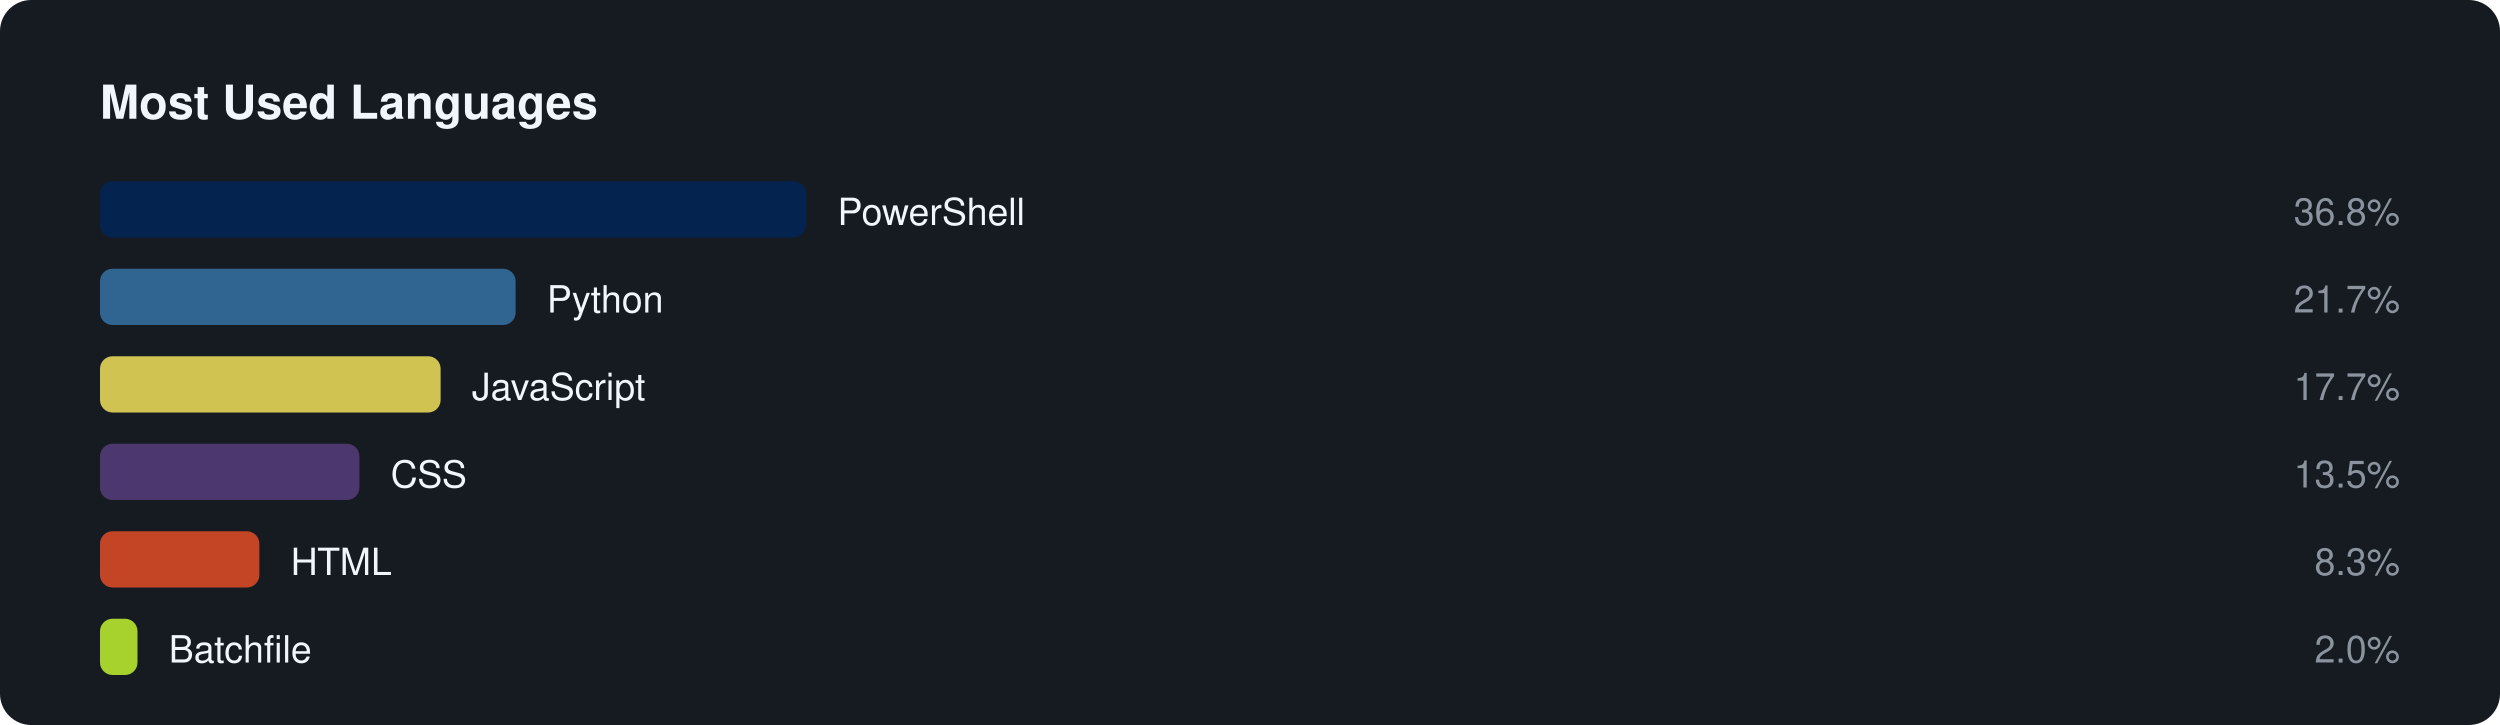
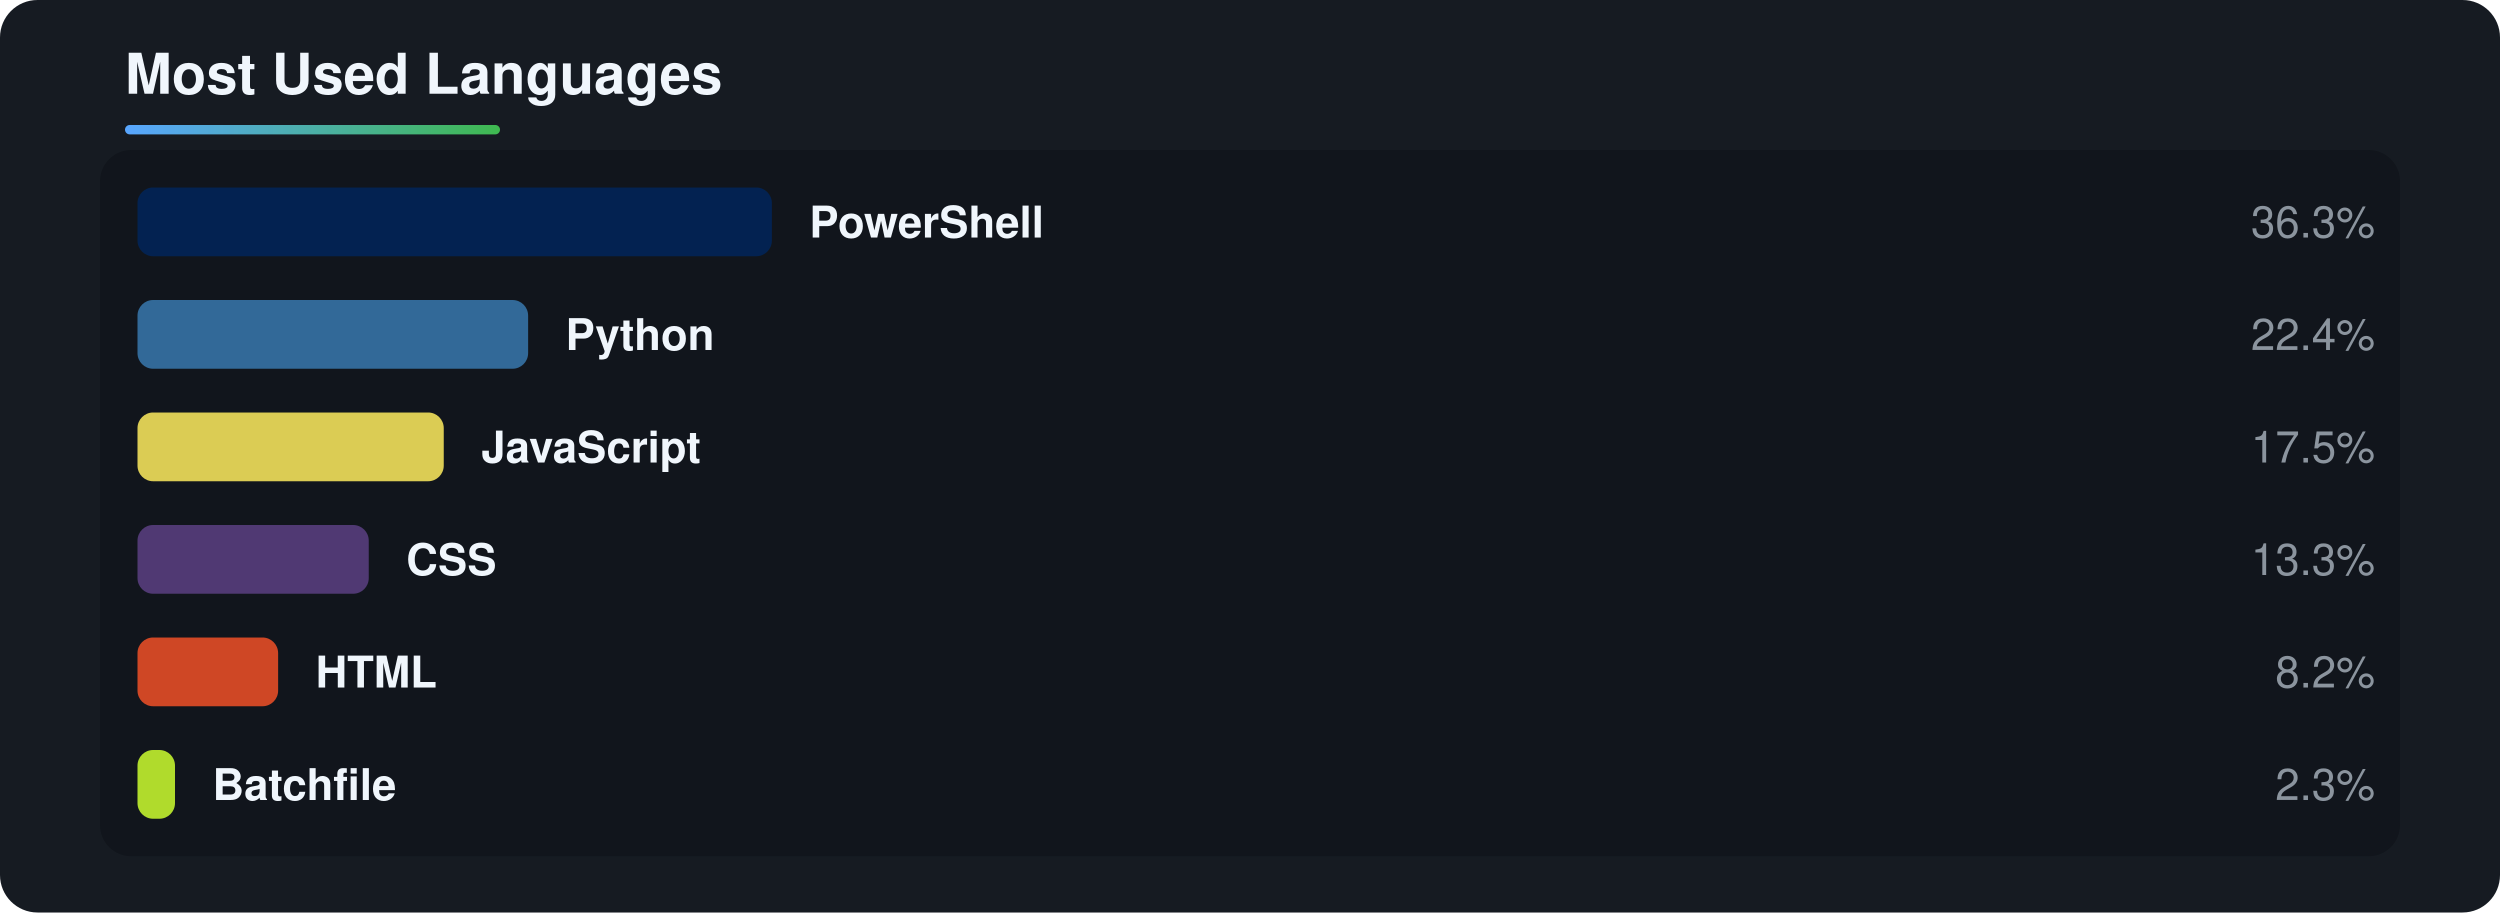
- <svg xmlns="http://www.w3.org/2000/svg" width="800" height="232" viewBox="0 0 800 232">
+ <svg xmlns="http://www.w3.org/2000/svg" width="800" height="292" viewBox="0 0 800 292">
  <defs>
-     <filter id="sh" x="-4%" y="-4%" width="108%" height="108%">
-       <feDropShadow dx="0" dy="1" stdDeviation="3" flood-color="#000" flood-opacity="0.25" />
+     <linearGradient id="accent-grad" x1="0%" y1="0%" x2="100%" y2="0%">
+       <stop offset="0%" style="stop-color:#58a6ff;stop-opacity:1" />
+       <stop offset="100%" style="stop-color:#3fb950;stop-opacity:1" />
+     </linearGradient>
+     <filter id="sh" x="-2%" y="-2%" width="104%" height="104%">
+       <feDropShadow dx="0" dy="2" stdDeviation="6" flood-color="#000" flood-opacity="0.35" />
    </filter>
  </defs>
-   <rect width="800" height="232" rx="10" fill="#161b22" />
-   <text x="32" y="38" fill="#f0f6fc" font-size="15" font-family="-apple-system,BlinkMacSystemFont,Segoe UI,Helvetica,Arial,sans-serif" font-weight="bold" text-anchor="start">Most Used Languages</text>
-   <rect x="32" y="58" width="226" height="18" rx="4" fill="#012456" opacity="0.85" />
-   <text x="268" y="72" fill="#f0f6fc" font-size="12" font-family="-apple-system,BlinkMacSystemFont,Segoe UI,Helvetica,Arial,sans-serif" font-weight="normal" text-anchor="start">PowerShell</text>
-   <text x="768" y="72" fill="#8b949e" font-size="12" font-family="-apple-system,BlinkMacSystemFont,Segoe UI,Helvetica,Arial,sans-serif" font-weight="normal" text-anchor="end">36.8%</text>
-   <rect x="32" y="86" width="133" height="18" rx="4" fill="#3572A5" opacity="0.85" />
-   <text x="175" y="100" fill="#f0f6fc" font-size="12" font-family="-apple-system,BlinkMacSystemFont,Segoe UI,Helvetica,Arial,sans-serif" font-weight="normal" text-anchor="start">Python</text>
-   <text x="768" y="100" fill="#8b949e" font-size="12" font-family="-apple-system,BlinkMacSystemFont,Segoe UI,Helvetica,Arial,sans-serif" font-weight="normal" text-anchor="end">21.7%</text>
-   <rect x="32" y="114" width="109" height="18" rx="4" fill="#f1e05a" opacity="0.85" />
-   <text x="151" y="128" fill="#f0f6fc" font-size="12" font-family="-apple-system,BlinkMacSystemFont,Segoe UI,Helvetica,Arial,sans-serif" font-weight="normal" text-anchor="start">JavaScript</text>
-   <text x="768" y="128" fill="#8b949e" font-size="12" font-family="-apple-system,BlinkMacSystemFont,Segoe UI,Helvetica,Arial,sans-serif" font-weight="normal" text-anchor="end">17.7%</text>
-   <rect x="32" y="142" width="83" height="18" rx="4" fill="#563d7c" opacity="0.85" />
-   <text x="125" y="156" fill="#f0f6fc" font-size="12" font-family="-apple-system,BlinkMacSystemFont,Segoe UI,Helvetica,Arial,sans-serif" font-weight="normal" text-anchor="start">CSS</text>
-   <text x="768" y="156" fill="#8b949e" font-size="12" font-family="-apple-system,BlinkMacSystemFont,Segoe UI,Helvetica,Arial,sans-serif" font-weight="normal" text-anchor="end">13.5%</text>
-   <rect x="32" y="170" width="51" height="18" rx="4" fill="#e34c26" opacity="0.85" />
-   <text x="93" y="184" fill="#f0f6fc" font-size="12" font-family="-apple-system,BlinkMacSystemFont,Segoe UI,Helvetica,Arial,sans-serif" font-weight="normal" text-anchor="start">HTML</text>
-   <text x="768" y="184" fill="#8b949e" font-size="12" font-family="-apple-system,BlinkMacSystemFont,Segoe UI,Helvetica,Arial,sans-serif" font-weight="normal" text-anchor="end">8.3%</text>
-   <rect x="32" y="198" width="12" height="18" rx="4" fill="#C1F12E" opacity="0.85" />
-   <text x="54" y="212" fill="#f0f6fc" font-size="12" font-family="-apple-system,BlinkMacSystemFont,Segoe UI,Helvetica,Arial,sans-serif" font-weight="normal" text-anchor="start">Batchfile</text>
-   <text x="768" y="212" fill="#8b949e" font-size="12" font-family="-apple-system,BlinkMacSystemFont,Segoe UI,Helvetica,Arial,sans-serif" font-weight="normal" text-anchor="end">2.0%</text>
+   <rect width="800" height="292" rx="12" fill="#161b22" />
+   <text x="40" y="30" fill="#f0f6fc" font-size="18" font-weight="700" font-family="-apple-system,BlinkMacSystemFont,Segoe UI,Helvetica,Arial,sans-serif">Most Used Languages</text>
+   <rect x="40" y="40" width="120" height="3" rx="1.5" fill="url(#accent-grad)" />
+   <rect x="32" y="48" width="736" height="226" rx="10" fill="#0d1117" opacity="0.6" />
+   <rect x="44" y="60" width="203" height="22" rx="5" fill="#012456" opacity="0.9" />
+   <text x="259" y="76" fill="#f0f6fc" font-size="14" font-weight="bold" font-family="-apple-system,BlinkMacSystemFont,Segoe UI,Helvetica,Arial,sans-serif" text-anchor="start">PowerShell</text>
+   <text x="760" y="76" fill="#8b949e" font-size="14" font-weight="normal" font-family="-apple-system,BlinkMacSystemFont,Segoe UI,Helvetica,Arial,sans-serif" text-anchor="end">36.3%</text>
+   <rect x="44" y="96" width="125" height="22" rx="5" fill="#3572A5" opacity="0.9" />
+   <text x="181" y="112" fill="#f0f6fc" font-size="14" font-weight="bold" font-family="-apple-system,BlinkMacSystemFont,Segoe UI,Helvetica,Arial,sans-serif" text-anchor="start">Python</text>
+   <text x="760" y="112" fill="#8b949e" font-size="14" font-weight="normal" font-family="-apple-system,BlinkMacSystemFont,Segoe UI,Helvetica,Arial,sans-serif" text-anchor="end">22.4%</text>
+   <rect x="44" y="132" width="98" height="22" rx="5" fill="#f1e05a" opacity="0.9" />
+   <text x="154" y="148" fill="#f0f6fc" font-size="14" font-weight="bold" font-family="-apple-system,BlinkMacSystemFont,Segoe UI,Helvetica,Arial,sans-serif" text-anchor="start">JavaScript</text>
+   <text x="760" y="148" fill="#8b949e" font-size="14" font-weight="normal" font-family="-apple-system,BlinkMacSystemFont,Segoe UI,Helvetica,Arial,sans-serif" text-anchor="end">17.5%</text>
+   <rect x="44" y="168" width="74" height="22" rx="5" fill="#563d7c" opacity="0.9" />
+   <text x="130" y="184" fill="#f0f6fc" font-size="14" font-weight="bold" font-family="-apple-system,BlinkMacSystemFont,Segoe UI,Helvetica,Arial,sans-serif" text-anchor="start">CSS</text>
+   <text x="760" y="184" fill="#8b949e" font-size="14" font-weight="normal" font-family="-apple-system,BlinkMacSystemFont,Segoe UI,Helvetica,Arial,sans-serif" text-anchor="end">13.3%</text>
+   <rect x="44" y="204" width="45" height="22" rx="5" fill="#e34c26" opacity="0.9" />
+   <text x="101" y="220" fill="#f0f6fc" font-size="14" font-weight="bold" font-family="-apple-system,BlinkMacSystemFont,Segoe UI,Helvetica,Arial,sans-serif" text-anchor="start">HTML</text>
+   <text x="760" y="220" fill="#8b949e" font-size="14" font-weight="normal" font-family="-apple-system,BlinkMacSystemFont,Segoe UI,Helvetica,Arial,sans-serif" text-anchor="end">8.2%</text>
+   <rect x="44" y="240" width="12" height="22" rx="5" fill="#C1F12E" opacity="0.9" />
+   <text x="68" y="256" fill="#f0f6fc" font-size="14" font-weight="bold" font-family="-apple-system,BlinkMacSystemFont,Segoe UI,Helvetica,Arial,sans-serif" text-anchor="start">Batchfile</text>
+   <text x="760" y="256" fill="#8b949e" font-size="14" font-weight="normal" font-family="-apple-system,BlinkMacSystemFont,Segoe UI,Helvetica,Arial,sans-serif" text-anchor="end">2.3%</text>
</svg>
